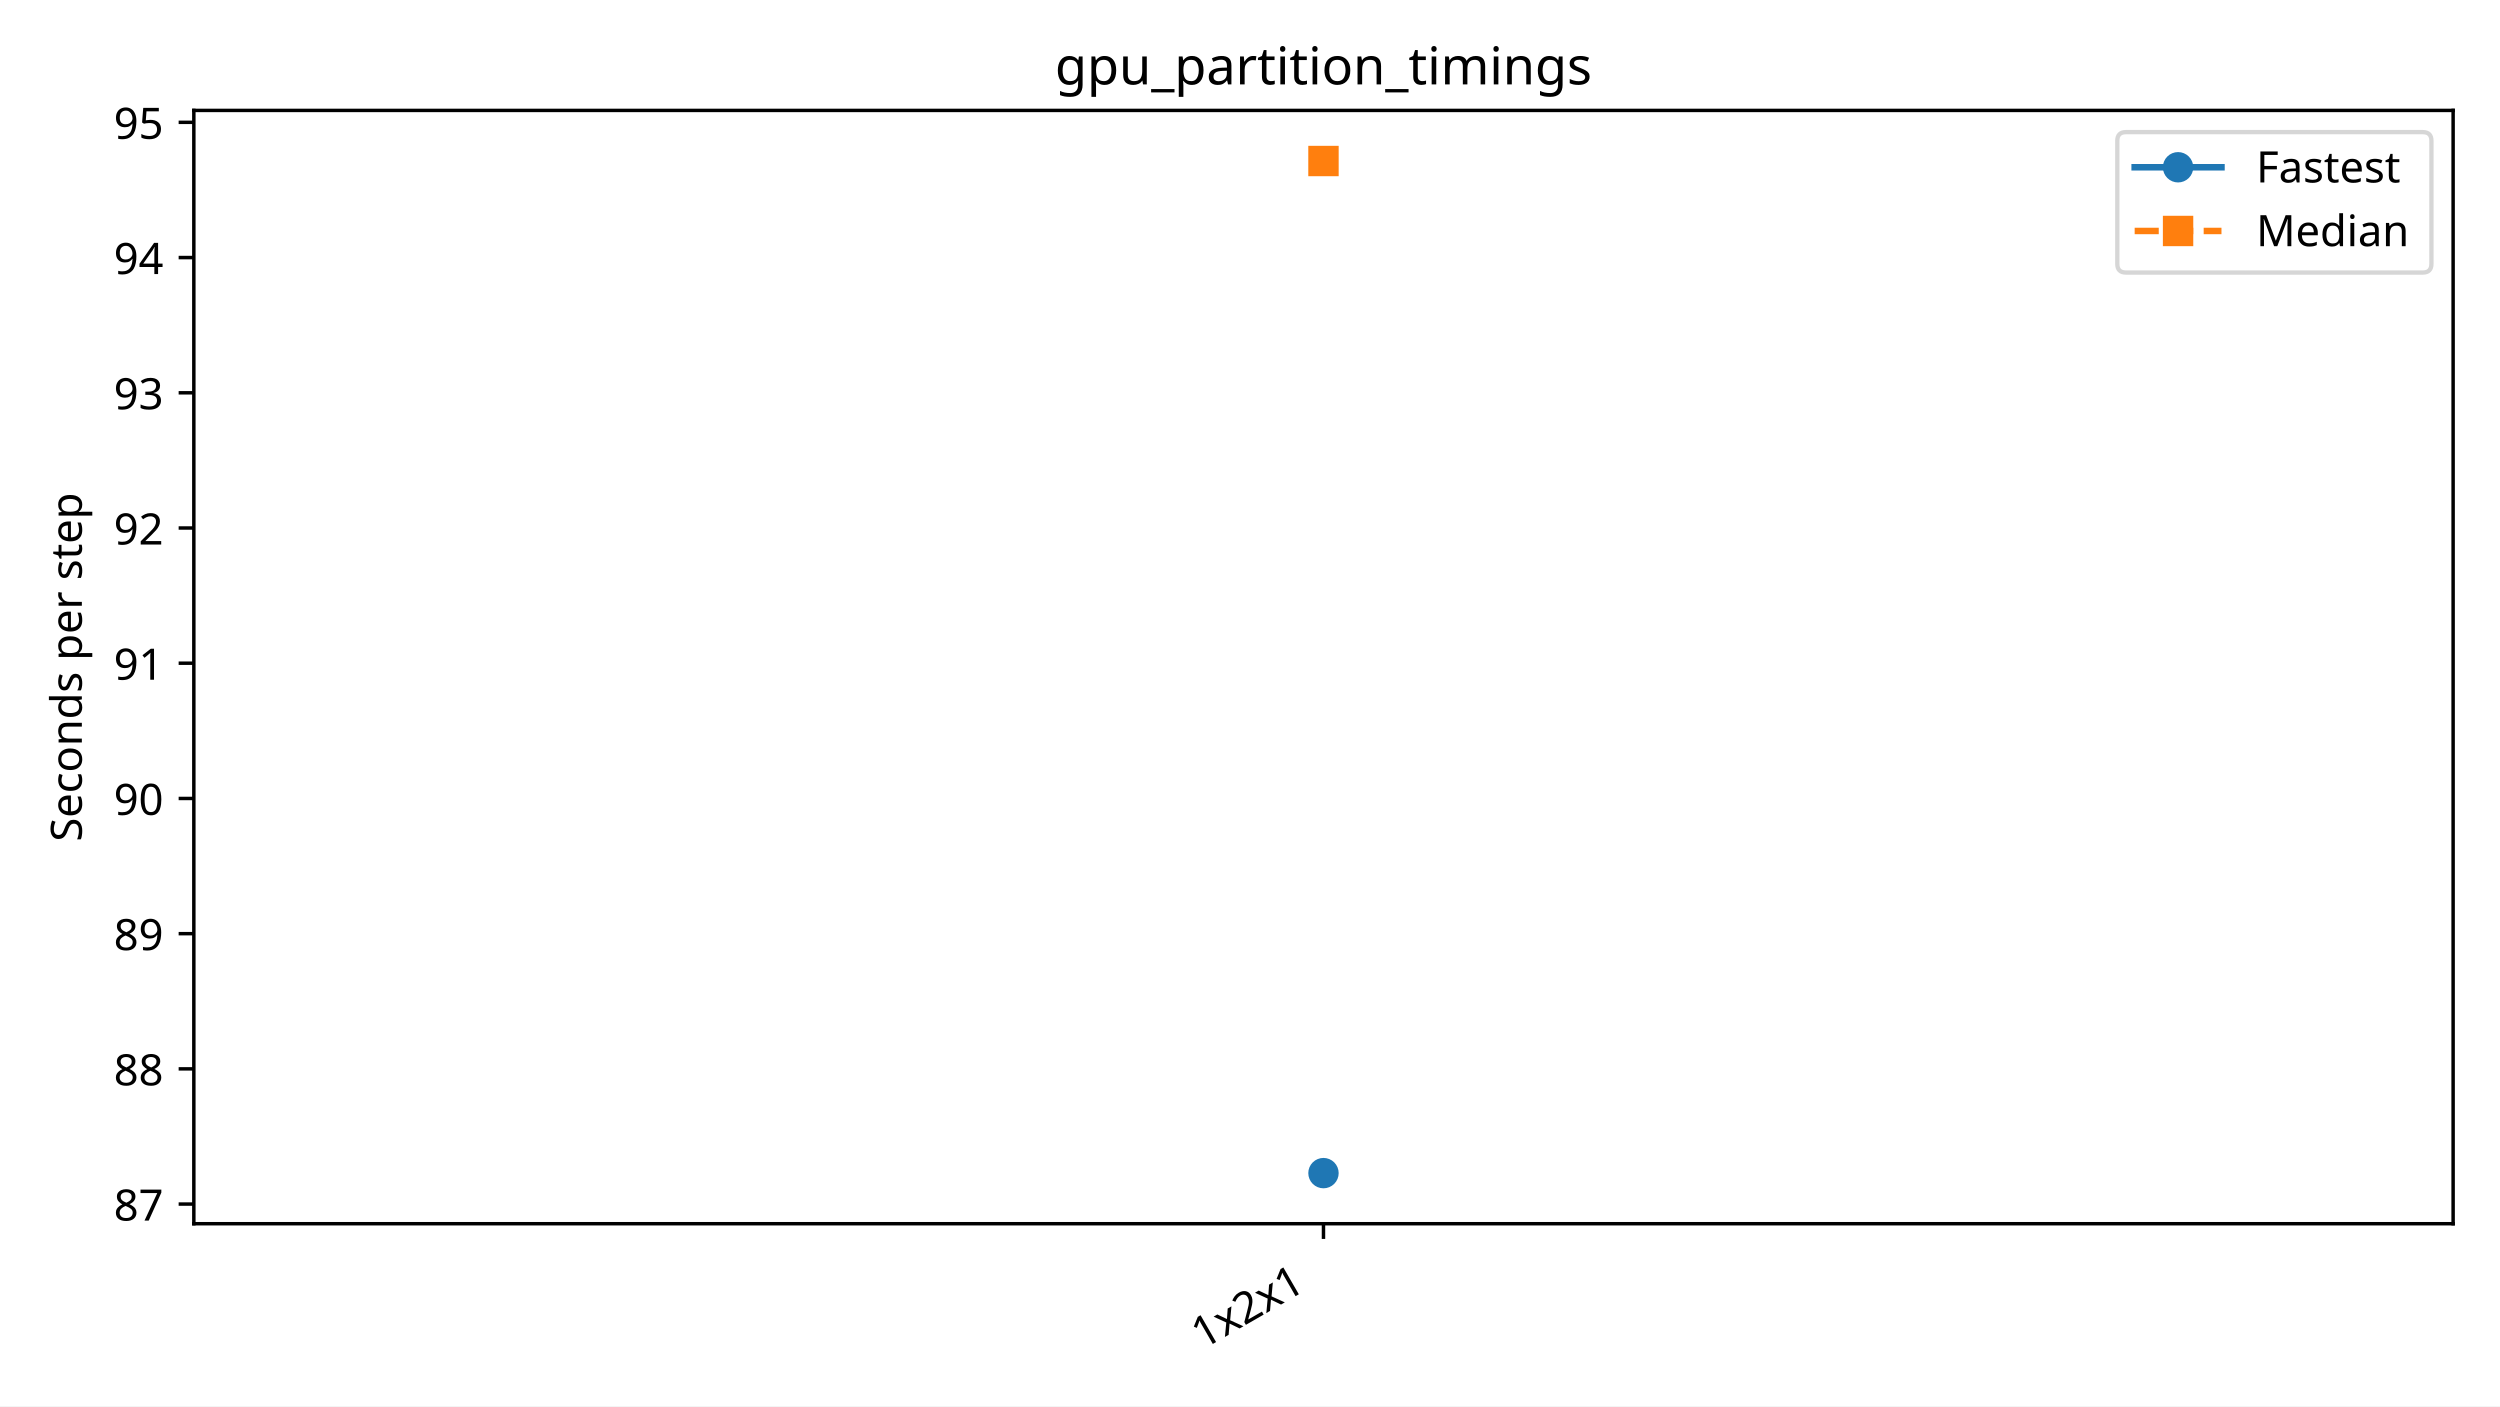
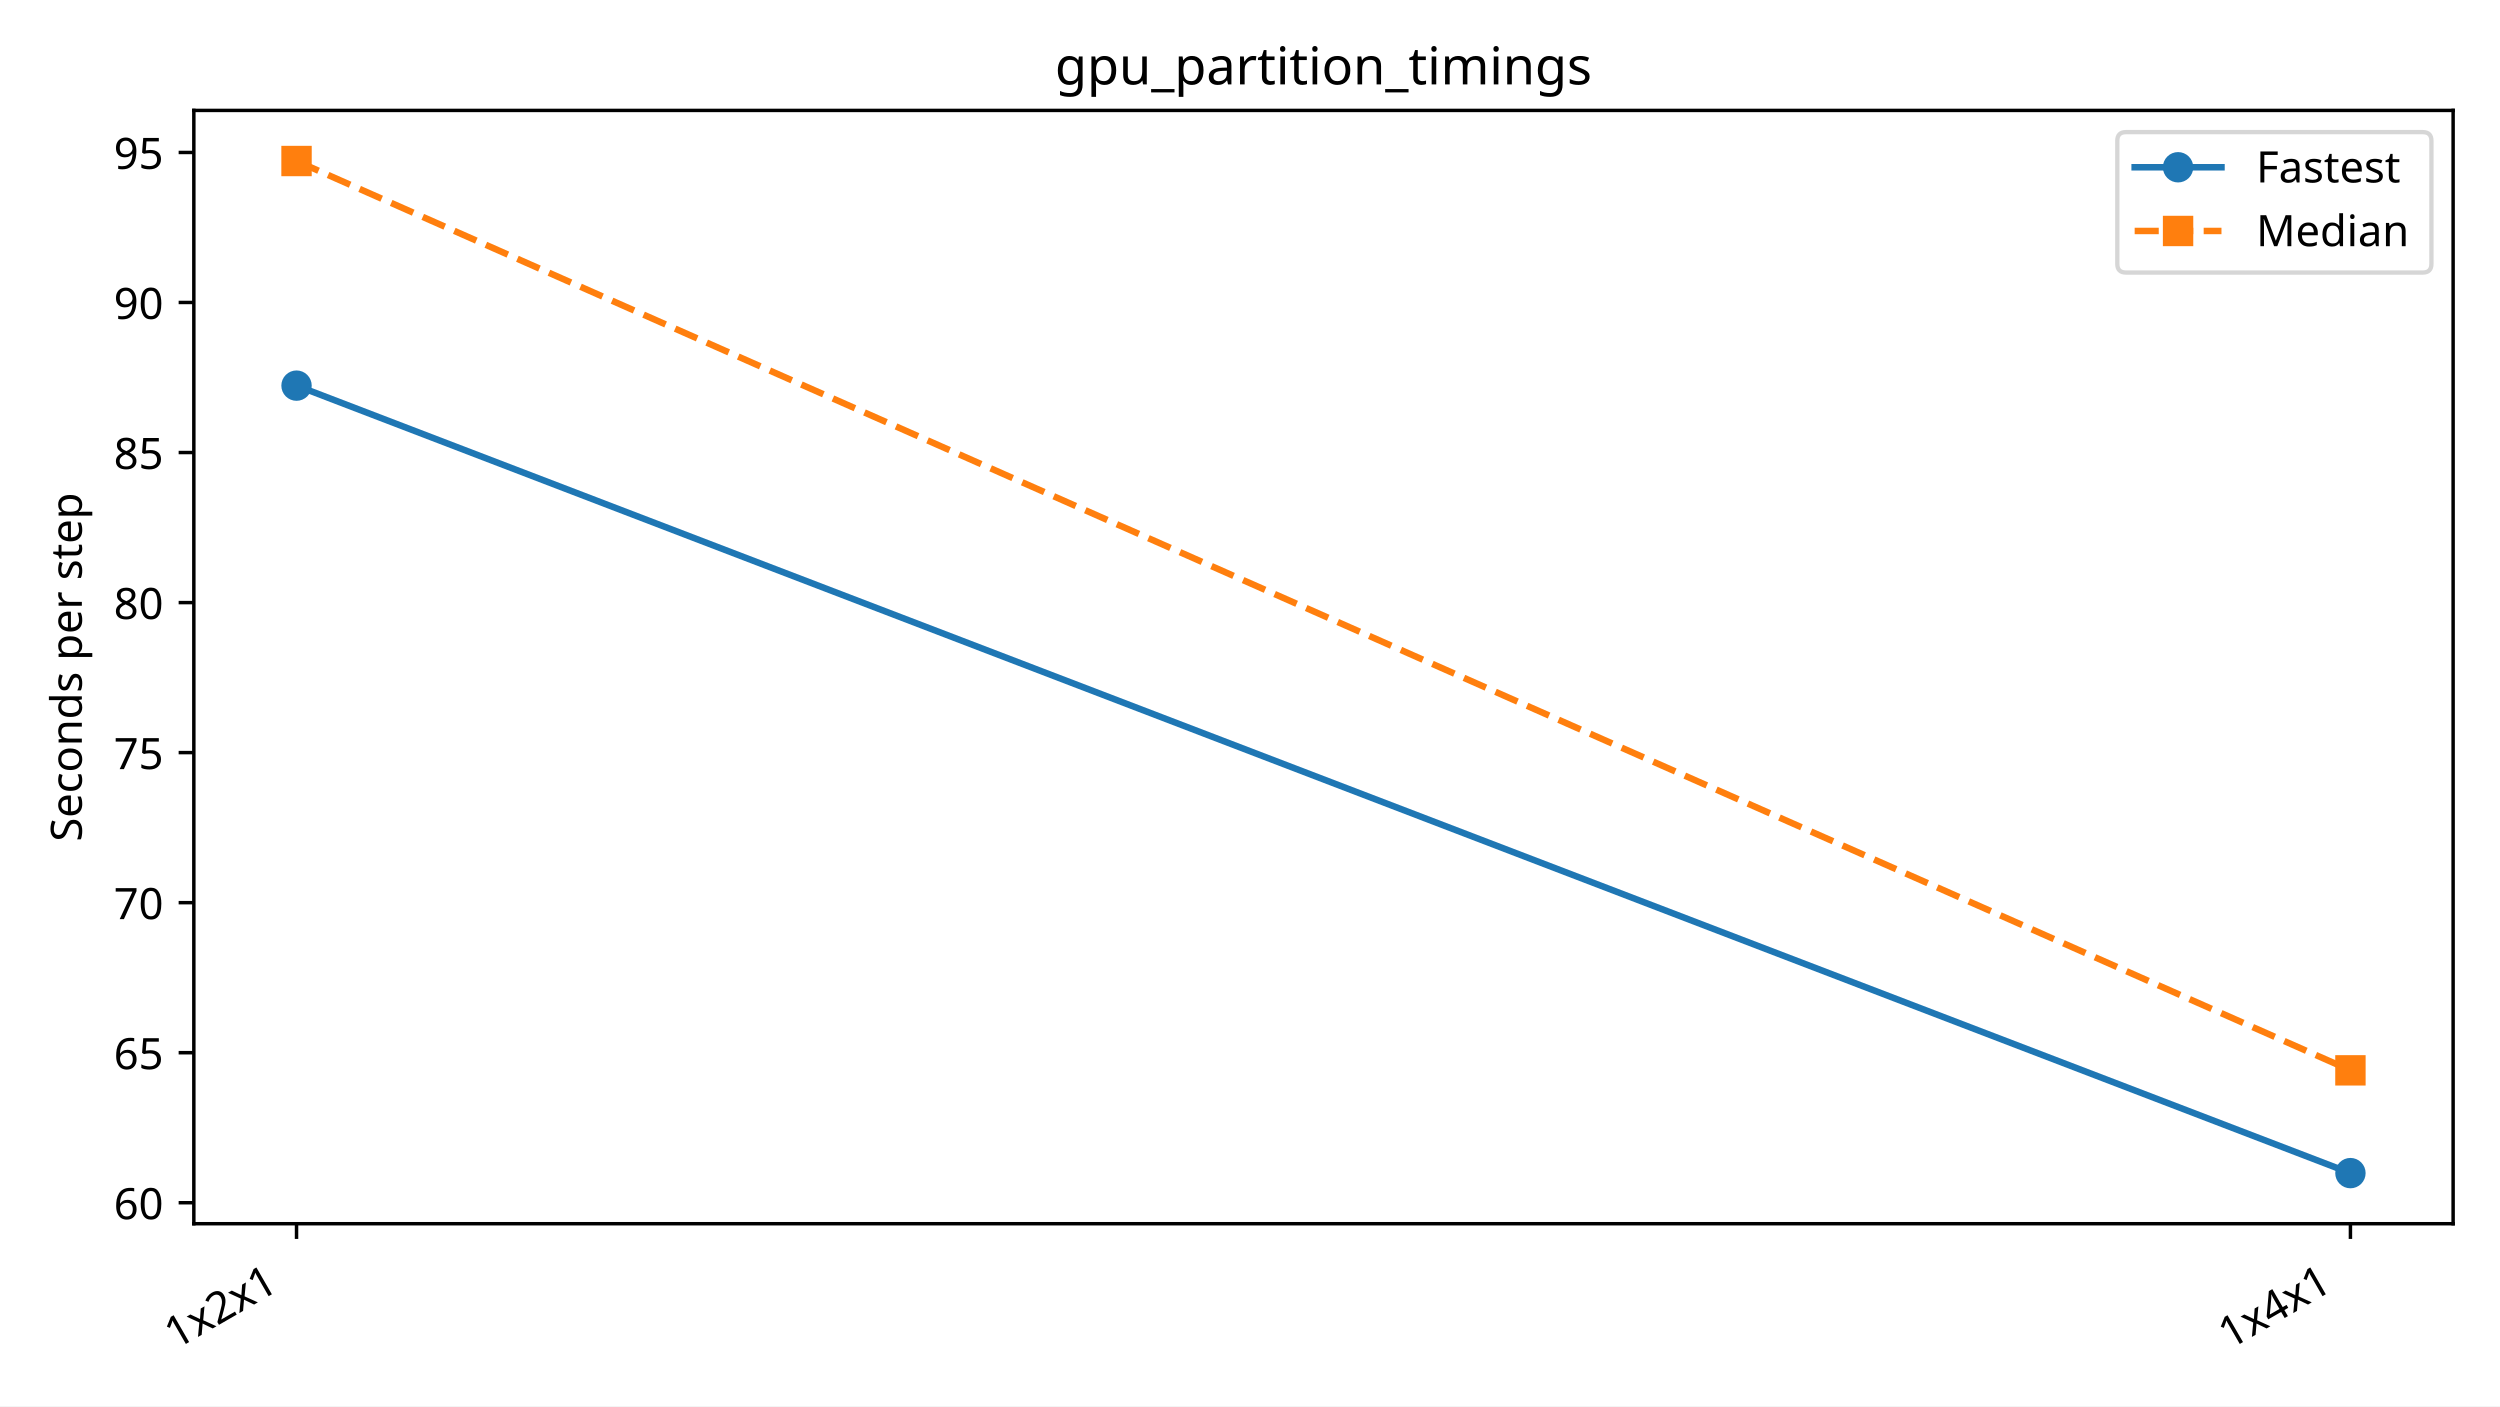
<svg xmlns="http://www.w3.org/2000/svg" xmlns:xlink="http://www.w3.org/1999/xlink" width="576pt" height="324pt" viewBox="0 0 576 324" version="1.1">
  <defs>
    <style type="text/css">*{stroke-linejoin: round; stroke-linecap: butt}</style>
  </defs>
  <g id="figure_1">
    <g id="patch_1">
      <path d="M 0 324 L 576 324 L 576 0 L 0 0 z " style="fill: #ffffff" />
    </g>
    <g id="axes_1">
      <g id="patch_2">
        <path d="M 44.66 281.945 L 565.2 281.945 L 565.2 25.44 L 44.66 25.44 z " style="fill: #ffffff" />
      </g>
      <g id="matplotlib.axis_1">
        <g id="xtick_1">
          <g id="line2d_1">
            <defs>
              <path id="m915a4b6a7f" d="M 0 0 L 0 3.5 " style="stroke: #000000; stroke-width: 0.8" />
            </defs>
            <g>
-               <use xlink:href="#m915a4b6a7f" x="304.93" y="281.945" style="stroke: #000000; stroke-width: 0.8" />
+               <use xlink:href="#m915a4b6a7f" x="68.321" y="281.945" style="stroke: #000000; stroke-width: 0.8" />
            </g>
          </g>
          <g id="text_1">
-             <text style="font: 10px 'sans-serif'" transform="translate(277.1083 310.9884)rotate(-30)">1x2x1</text>
+             <text style="font: 10px 'sans-serif'" transform="translate(40.49923 310.9884)rotate(-30)">1x2x1</text>
+           </g>
+         </g>
+         <g id="xtick_2">
+           <g id="line2d_2">
+             <g>
+               <use xlink:href="#m915a4b6a7f" x="541.539" y="281.945" style="stroke: #000000; stroke-width: 0.8" />
+             </g>
+           </g>
+           <g id="text_2">
+             <text style="font: 10px 'sans-serif'" transform="translate(513.7174 310.9884)rotate(-30)">1x4x1</text>
          </g>
        </g>
      </g>
      <g id="matplotlib.axis_2">
        <g id="ytick_1">
-           <g id="line2d_2">
+           <g id="line2d_3">
            <defs>
              <path id="mc665064905" d="M 0 0 L -3.5 0 " style="stroke: #000000; stroke-width: 0.8" />
            </defs>
            <g>
-               <use xlink:href="#mc665064905" x="44.66" y="277.424" style="stroke: #000000; stroke-width: 0.8" />
+               <use xlink:href="#mc665064905" x="44.66" y="277.112" style="stroke: #000000; stroke-width: 0.8" />
            </g>
          </g>
-           <g id="text_2">
-             <text style="font: 10px 'sans-serif'; text-anchor: end" x="37.66" y="281.224" transform="rotate(-0, 37.66, 281.2237)">87</text>
+           <g id="text_3">
+             <text style="font: 10px 'sans-serif'; text-anchor: end" x="37.66" y="280.911" transform="rotate(-0, 37.66, 280.9112)">60</text>
          </g>
        </g>
        <g id="ytick_2">
-           <g id="line2d_3">
+           <g id="line2d_4">
            <g>
-               <use xlink:href="#mc665064905" x="44.66" y="246.27" style="stroke: #000000; stroke-width: 0.8" />
+               <use xlink:href="#mc665064905" x="44.66" y="242.542" style="stroke: #000000; stroke-width: 0.8" />
            </g>
          </g>
-           <g id="text_3">
-             <text style="font: 10px 'sans-serif'; text-anchor: end" x="37.66" y="250.069" transform="rotate(-0, 37.66, 250.0692)">88</text>
+           <g id="text_4">
+             <text style="font: 10px 'sans-serif'; text-anchor: end" x="37.66" y="246.341" transform="rotate(-0, 37.66, 246.3411)">65</text>
          </g>
        </g>
        <g id="ytick_3">
-           <g id="line2d_4">
+           <g id="line2d_5">
            <g>
-               <use xlink:href="#mc665064905" x="44.66" y="215.115" style="stroke: #000000; stroke-width: 0.8" />
+               <use xlink:href="#mc665064905" x="44.66" y="207.972" style="stroke: #000000; stroke-width: 0.8" />
            </g>
          </g>
-           <g id="text_4">
-             <text style="font: 10px 'sans-serif'; text-anchor: end" x="37.66" y="218.915" transform="rotate(-0, 37.66, 218.9147)">89</text>
+           <g id="text_5">
+             <text style="font: 10px 'sans-serif'; text-anchor: end" x="37.66" y="211.771" transform="rotate(-0, 37.66, 211.7711)">70</text>
          </g>
        </g>
        <g id="ytick_4">
-           <g id="line2d_5">
+           <g id="line2d_6">
            <g>
-               <use xlink:href="#mc665064905" x="44.66" y="183.961" style="stroke: #000000; stroke-width: 0.8" />
+               <use xlink:href="#mc665064905" x="44.66" y="173.402" style="stroke: #000000; stroke-width: 0.8" />
            </g>
          </g>
-           <g id="text_5">
-             <text style="font: 10px 'sans-serif'; text-anchor: end" x="37.66" y="187.76" transform="rotate(-0, 37.66, 187.7602)">90</text>
+           <g id="text_6">
+             <text style="font: 10px 'sans-serif'; text-anchor: end" x="37.66" y="177.201" transform="rotate(-0, 37.66, 177.2011)">75</text>
          </g>
        </g>
        <g id="ytick_5">
-           <g id="line2d_6">
+           <g id="line2d_7">
            <g>
-               <use xlink:href="#mc665064905" x="44.66" y="152.806" style="stroke: #000000; stroke-width: 0.8" />
+               <use xlink:href="#mc665064905" x="44.66" y="138.832" style="stroke: #000000; stroke-width: 0.8" />
            </g>
          </g>
-           <g id="text_6">
-             <text style="font: 10px 'sans-serif'; text-anchor: end" x="37.66" y="156.606" transform="rotate(-0, 37.66, 156.6056)">91</text>
+           <g id="text_7">
+             <text style="font: 10px 'sans-serif'; text-anchor: end" x="37.66" y="142.631" transform="rotate(-0, 37.66, 142.6311)">80</text>
          </g>
        </g>
        <g id="ytick_6">
-           <g id="line2d_7">
+           <g id="line2d_8">
            <g>
-               <use xlink:href="#mc665064905" x="44.66" y="121.652" style="stroke: #000000; stroke-width: 0.8" />
+               <use xlink:href="#mc665064905" x="44.66" y="104.262" style="stroke: #000000; stroke-width: 0.8" />
            </g>
          </g>
-           <g id="text_7">
-             <text style="font: 10px 'sans-serif'; text-anchor: end" x="37.66" y="125.451" transform="rotate(-0, 37.66, 125.4511)">92</text>
+           <g id="text_8">
+             <text style="font: 10px 'sans-serif'; text-anchor: end" x="37.66" y="108.061" transform="rotate(-0, 37.66, 108.061)">85</text>
          </g>
        </g>
        <g id="ytick_7">
-           <g id="line2d_8">
+           <g id="line2d_9">
            <g>
-               <use xlink:href="#mc665064905" x="44.66" y="90.497" style="stroke: #000000; stroke-width: 0.8" />
+               <use xlink:href="#mc665064905" x="44.66" y="69.692" style="stroke: #000000; stroke-width: 0.8" />
            </g>
          </g>
-           <g id="text_8">
-             <text style="font: 10px 'sans-serif'; text-anchor: end" x="37.66" y="94.297" transform="rotate(-0, 37.66, 94.29661)">93</text>
+           <g id="text_9">
+             <text style="font: 10px 'sans-serif'; text-anchor: end" x="37.66" y="73.491" transform="rotate(-0, 37.66, 73.49101)">90</text>
          </g>
        </g>
        <g id="ytick_8">
-           <g id="line2d_9">
-             <g>
-               <use xlink:href="#mc665064905" x="44.66" y="59.343" style="stroke: #000000; stroke-width: 0.8" />
-             </g>
-           </g>
-           <g id="text_9">
-             <text style="font: 10px 'sans-serif'; text-anchor: end" x="37.66" y="63.142" transform="rotate(-0, 37.66, 63.1421)">94</text>
-           </g>
-         </g>
-         <g id="ytick_9">
          <g id="line2d_10">
            <g>
-               <use xlink:href="#mc665064905" x="44.66" y="28.188" style="stroke: #000000; stroke-width: 0.8" />
+               <use xlink:href="#mc665064905" x="44.66" y="35.122" style="stroke: #000000; stroke-width: 0.8" />
            </g>
          </g>
          <g id="text_10">
-             <text style="font: 10px 'sans-serif'; text-anchor: end" x="37.66" y="31.988" transform="rotate(-0, 37.66, 31.98759)">95</text>
+             <text style="font: 10px 'sans-serif'; text-anchor: end" x="37.66" y="38.921" transform="rotate(-0, 37.66, 38.92098)">95</text>
          </g>
        </g>
        <g id="text_11">
          <text style="font: 10px 'sans-serif'; text-anchor: middle" x="18.855" y="153.693" transform="rotate(-90, 18.85531, 153.6927)">Seconds per step</text>
        </g>
      </g>
      <g id="line2d_11">
-         <path d="M 304.93 270.286 " clip-path="url(#pbc9bed523b)" style="fill: none; stroke: #1f77b4; stroke-width: 1.5; stroke-linecap: square" />
+         <path d="M 68.321 88.85 L 541.539 270.286 " clip-path="url(#pbc9bed523b)" style="fill: none; stroke: #1f77b4; stroke-width: 1.5; stroke-linecap: square" />
        <defs>
          <path id="mfb15104b4f" d="M 0 3 C 0.796 3 1.559 2.684 2.121 2.121 C 2.684 1.559 3 0.796 3 0 C 3 -0.796 2.684 -1.559 2.121 -2.121 C 1.559 -2.684 0.796 -3 0 -3 C -0.796 -3 -1.559 -2.684 -2.121 -2.121 C -2.684 -1.559 -3 -0.796 -3 0 C -3 0.796 -2.684 1.559 -2.121 2.121 C -1.559 2.684 -0.796 3 0 3 z " style="stroke: #1f77b4" />
        </defs>
        <g clip-path="url(#pbc9bed523b)">
-           <use xlink:href="#mfb15104b4f" x="304.93" y="270.286" style="fill: #1f77b4; stroke: #1f77b4" />
+           <use xlink:href="#mfb15104b4f" x="68.321" y="88.85" style="fill: #1f77b4; stroke: #1f77b4" />
+           <use xlink:href="#mfb15104b4f" x="541.539" y="270.286" style="fill: #1f77b4; stroke: #1f77b4" />
        </g>
      </g>
      <g id="line2d_12">
-         <path d="M 304.93 37.099 " clip-path="url(#pbc9bed523b)" style="fill: none; stroke-dasharray: 5.55,2.4; stroke-dashoffset: 0; stroke: #ff7f0e; stroke-width: 1.5" />
+         <path d="M 68.321 37.099 L 541.539 246.608 " clip-path="url(#pbc9bed523b)" style="fill: none; stroke-dasharray: 5.55,2.4; stroke-dashoffset: 0; stroke: #ff7f0e; stroke-width: 1.5" />
        <defs>
          <path id="m5a906554f0" d="M -3 3 L 3 3 L 3 -3 L -3 -3 z " style="stroke: #ff7f0e; stroke-linejoin: miter" />
        </defs>
        <g clip-path="url(#pbc9bed523b)">
-           <use xlink:href="#m5a906554f0" x="304.93" y="37.099" style="fill: #ff7f0e; stroke: #ff7f0e; stroke-linejoin: miter" />
+           <use xlink:href="#m5a906554f0" x="68.321" y="37.099" style="fill: #ff7f0e; stroke: #ff7f0e; stroke-linejoin: miter" />
+           <use xlink:href="#m5a906554f0" x="541.539" y="246.608" style="fill: #ff7f0e; stroke: #ff7f0e; stroke-linejoin: miter" />
        </g>
      </g>
      <g id="patch_3">
        <path d="M 44.66 281.945 L 44.66 25.44 " style="fill: none; stroke: #000000; stroke-width: 0.8; stroke-linejoin: miter; stroke-linecap: square" />
      </g>
      <g id="patch_4">
        <path d="M 565.2 281.945 L 565.2 25.44 " style="fill: none; stroke: #000000; stroke-width: 0.8; stroke-linejoin: miter; stroke-linecap: square" />
      </g>
      <g id="patch_5">
        <path d="M 44.66 281.945 L 565.2 281.945 " style="fill: none; stroke: #000000; stroke-width: 0.8; stroke-linejoin: miter; stroke-linecap: square" />
      </g>
      <g id="patch_6">
        <path d="M 44.66 25.44 L 565.2 25.44 " style="fill: none; stroke: #000000; stroke-width: 0.8; stroke-linejoin: miter; stroke-linecap: square" />
      </g>
      <g id="text_12">
        <text style="font: 12px 'sans-serif'; text-anchor: middle" x="304.93" y="19.44" transform="rotate(-0, 304.93, 19.44)">gpu_partition_timings</text>
      </g>
      <g id="legend_1">
        <g id="patch_7">
          <path d="M 489.827 62.796 L 558.2 62.796 Q 560.2 62.796 560.2 60.796 L 560.2 32.44 Q 560.2 30.44 558.2 30.44 L 489.827 30.44 Q 487.827 30.44 487.827 32.44 L 487.827 60.796 Q 487.827 62.796 489.827 62.796 z " style="fill: #ffffff; opacity: 0.8; stroke: #cccccc; stroke-linejoin: miter" />
        </g>
        <g id="line2d_13">
          <path d="M 491.827 38.538 L 501.827 38.538 L 511.827 38.538 " style="fill: none; stroke: #1f77b4; stroke-width: 1.5; stroke-linecap: square" />
          <g>
            <use xlink:href="#mfb15104b4f" x="501.827" y="38.538" style="fill: #1f77b4; stroke: #1f77b4" />
          </g>
        </g>
        <g id="text_13">
          <text style="font: 10px 'sans-serif'; text-anchor: start" x="519.827" y="42.038" transform="rotate(-0, 519.8266, 42.03844)">Fastest</text>
        </g>
        <g id="line2d_14">
          <path d="M 491.827 53.217 L 501.827 53.217 L 511.827 53.217 " style="fill: none; stroke-dasharray: 5.55,2.4; stroke-dashoffset: 0; stroke: #ff7f0e; stroke-width: 1.5" />
          <g>
            <use xlink:href="#m5a906554f0" x="501.827" y="53.217" style="fill: #ff7f0e; stroke: #ff7f0e; stroke-linejoin: miter" />
          </g>
        </g>
        <g id="text_14">
          <text style="font: 10px 'sans-serif'; text-anchor: start" x="519.827" y="56.717" transform="rotate(-0, 519.8266, 56.71656)">Median</text>
        </g>
      </g>
    </g>
  </g>
  <defs>
    <clipPath id="pbc9bed523b">
      <rect x="44.66" y="25.44" width="520.54" height="256.505" />
    </clipPath>
  </defs>
</svg>
